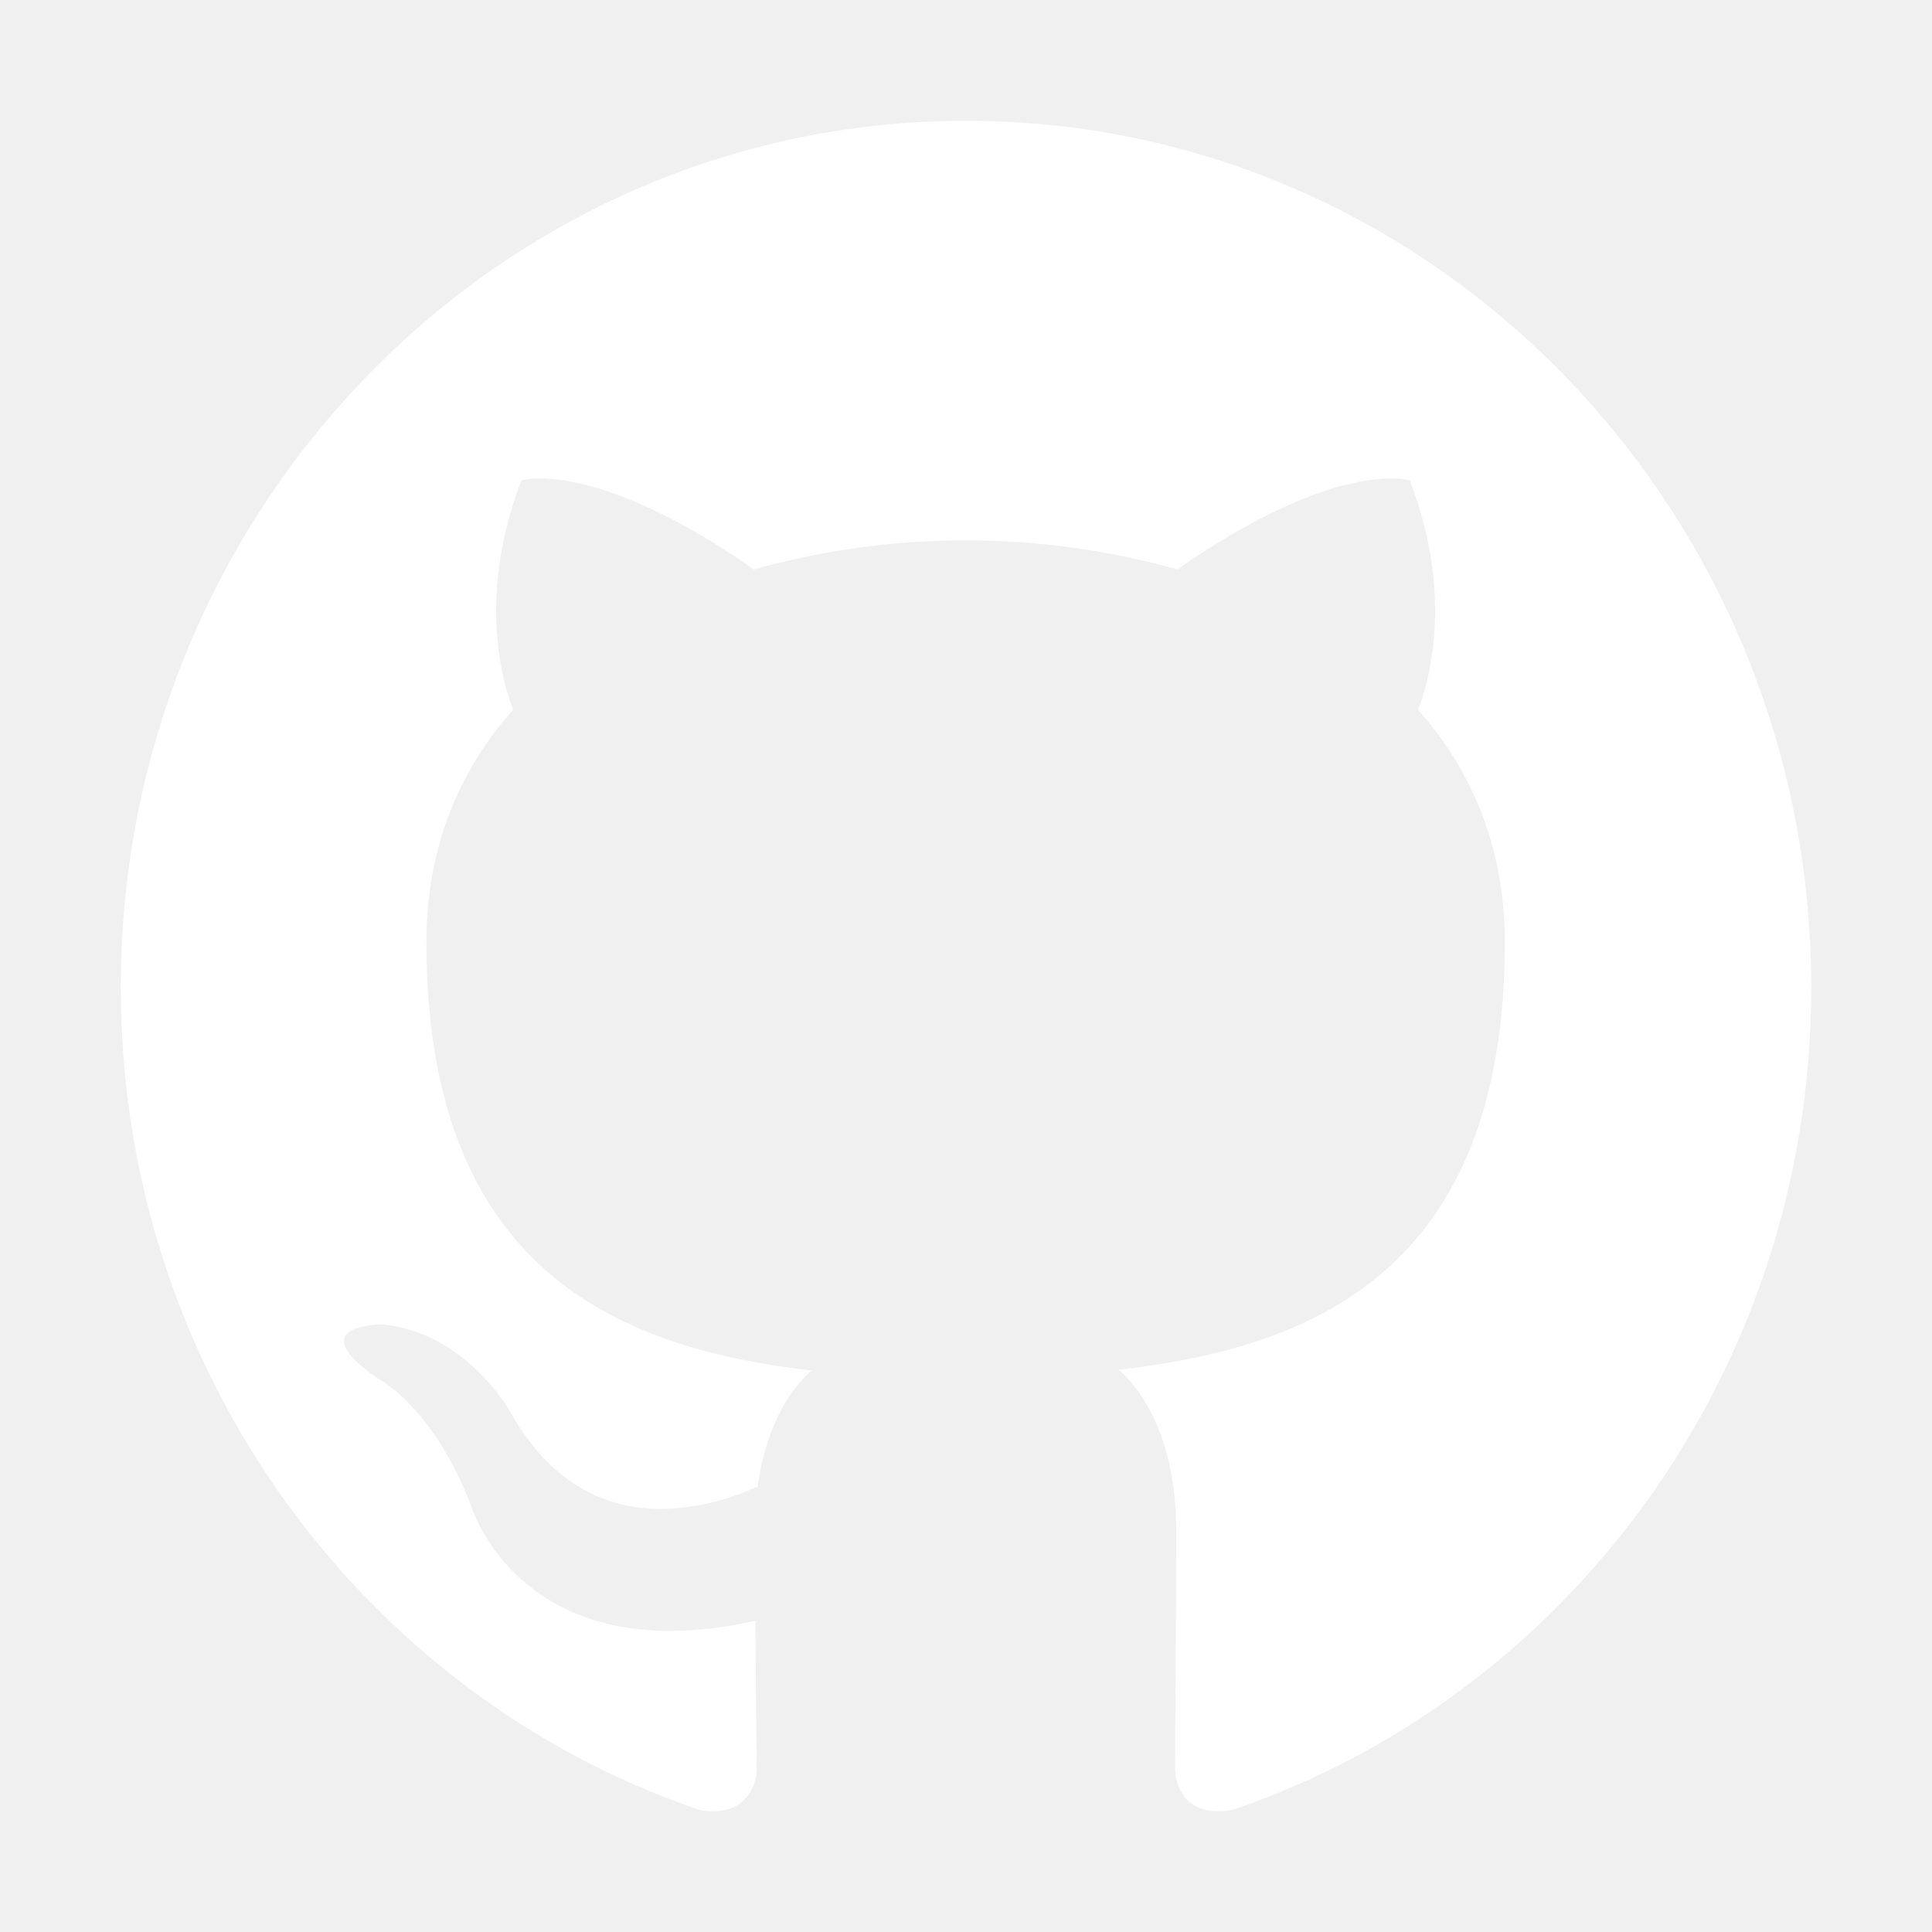
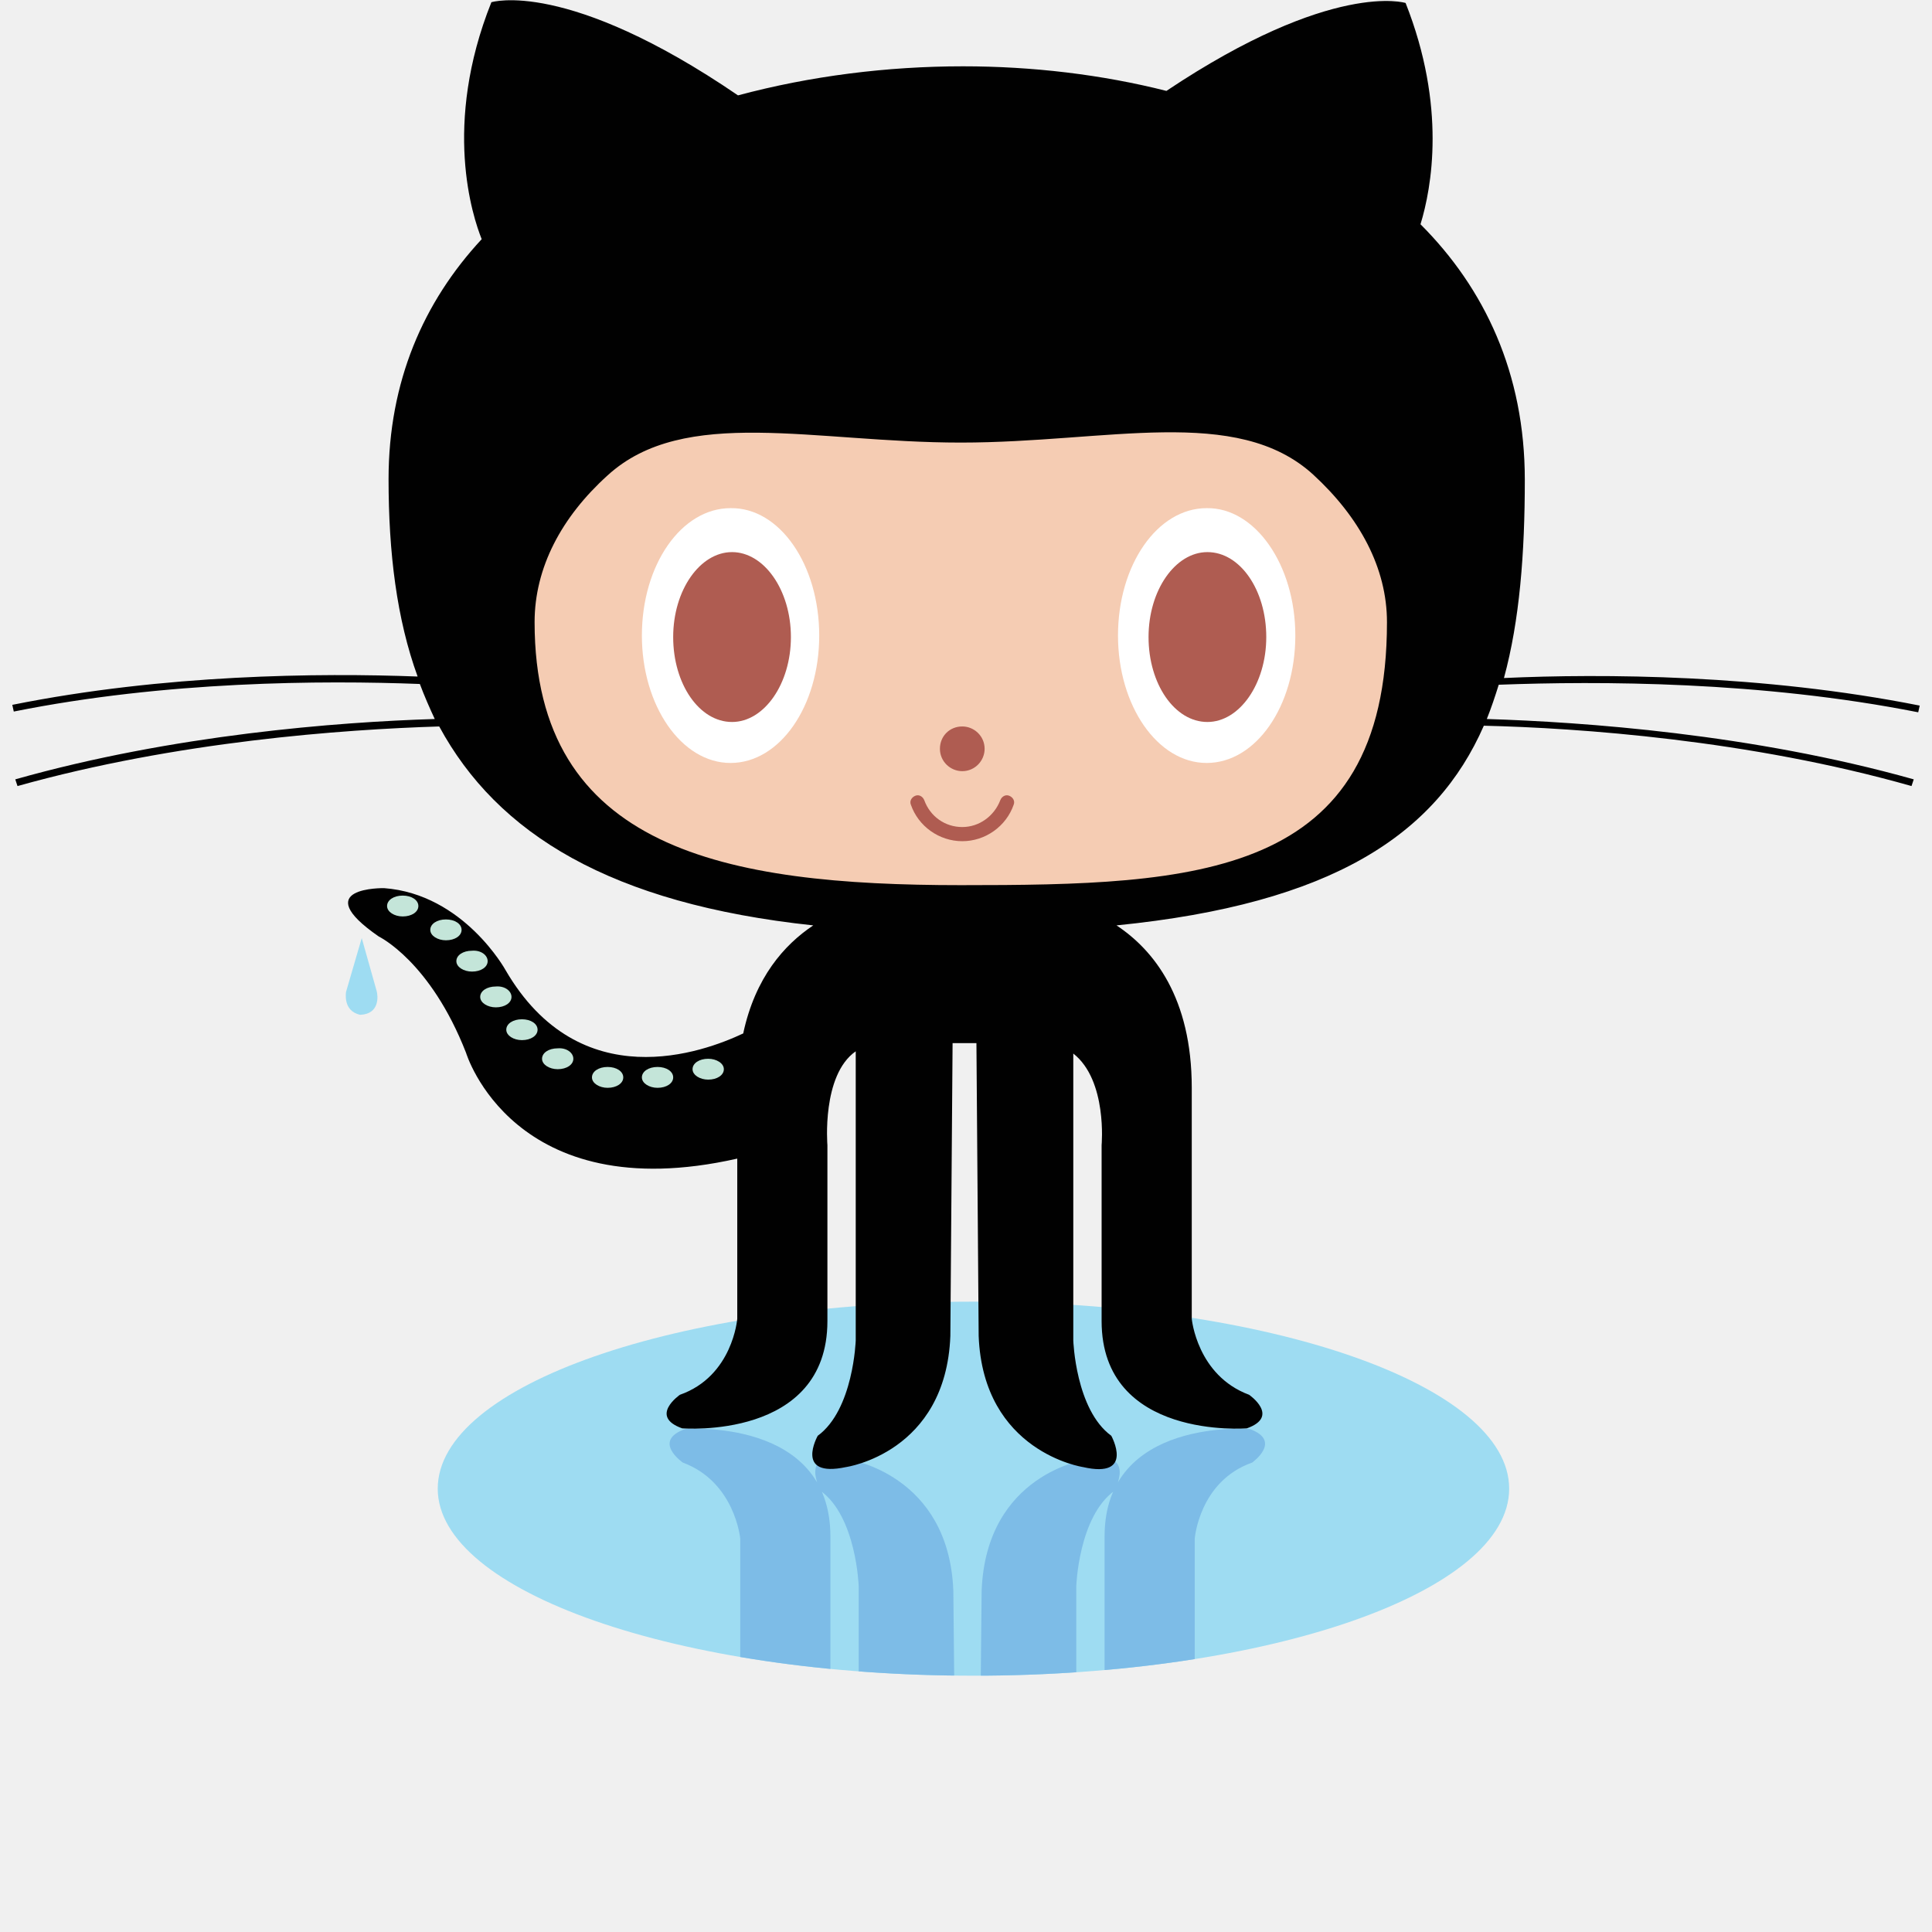
- <svg xmlns="http://www.w3.org/2000/svg" class="ionicon" viewBox="0 0 512 512" fill="#fff">
-   <path d="M256 32C132.3 32 32 134.9 32 261.7c0 101.5 64.2 187.5 153.2 217.9a17.56 17.56 0 003.8.4c8.3 0 11.5-6.1 11.5-11.4 0-5.5-.2-19.9-.3-39.1a102.4 102.4 0 01-22.6 2.7c-43.1 0-52.9-33.5-52.9-33.5-10.2-26.5-24.9-33.6-24.9-33.6-19.5-13.7-.1-14.1 1.4-14.1h.1c22.5 2 34.3 23.8 34.3 23.8 11.2 19.6 26.2 25.1 39.6 25.1a63 63 0 0025.6-6c2-14.8 7.8-24.9 14.2-30.7-49.7-5.8-102-25.5-102-113.5 0-25.1 8.7-45.6 23-61.6-2.3-5.8-10-29.2 2.2-60.8a18.64 18.64 0 015-.5c8.1 0 26.4 3.1 56.6 24.1a208.21 208.21 0 01112.2 0c30.2-21 48.5-24.1 56.6-24.1a18.64 18.64 0 015 .5c12.2 31.6 4.5 55 2.2 60.8 14.3 16.1 23 36.6 23 61.6 0 88.2-52.4 107.6-102.3 113.3 8 7.1 15.2 21.1 15.2 42.5 0 30.7-.3 55.5-.3 63 0 5.4 3.1 11.5 11.4 11.5a19.35 19.35 0 004-.4C415.9 449.2 480 363.1 480 261.7 480 134.9 379.7 32 256 32z" />
+ <svg xmlns="http://www.w3.org/2000/svg" xmlns:xlink="http://www.w3.org/1999/xlink" width="800px" height="800px" viewBox="-1.65 0 259.3 259.3" version="1.1" preserveAspectRatio="xMidYMid">
+   <g>
+     <path fill="#9EDCF2" d="M200.9,199.8c0,13.9-32.2,25.1-71.9,25.1c-39.7,0-71.9-11.3-71.9-25.1c0-13.9,32.2-25.1,71.9-25.1C168.7,174.7,200.9,185.9,200.9,199.8L200.9,199.8z M200.9,199.8" />
+     <g>
+       <defs>
+         <path id="SVGID_1_" d="M98.1,244.8c1.6,7.5,5.5,11.9,9.4,14.5l41.1,0c5-3.4,10.1-9.8,10.1-21.8v-31c0,0,0.6-7.7,7.7-10.2c0,0,4.1-2.9-0.3-4.5c0,0-19.5-1.6-19.5,14.4v23.6c0,0,0.8,8.7-3.8,12.3v-29.2c0,0,0.3-9.3,5.1-12.8c0,0,3.2-5.7-3.8-4.2c0,0-13.4,1.9-14,17.6l-0.3,30h-3.2l-0.3-30c-0.6-15.6-14-17.6-14-17.6c-7-1.6-3.8,4.2-3.8,4.2c4.8,3.5,5.1,12.8,5.1,12.8v29.5c-4.6-3.3-3.8-12.6-3.8-12.6v-23.6c0-16-19.5-14.4-19.5-14.4c-4.5,1.6-0.3,4.5-0.3,4.5c7,2.6,7.7,10.2,7.7,10.2v21.7L98.1,244.8z" />
+       </defs>
+       <clipPath id="SVGID_2_">
+         <use xlink:href="#SVGID_1_" overflow="visible" />
+       </clipPath>
+       <path clip-path="url(#SVGID_2_)" fill="#7DBCE7" d="M200.9,199.8c0,13.9-32.2,25.1-71.9,25.1c-39.7,0-71.9-11.3-71.9-25.1c0-13.9,32.2-25.1,71.9-25.1C168.7,174.7,200.9,185.9,200.9,199.8L200.9,199.8z M200.9,199.8" />
+     </g>
+     <path fill="#9EDCF2" d="M46.9,125.9l-2.1,7.2c0,0-0.5,2.6,1.9,3.1c2.6-0.1,2.4-2.5,2.2-3.2L46.9,125.9L46.9,125.9z M46.9,125.9" />
+     <path fill="#010101" d="M255.8,95.6l0.2-0.9c-21.1-4.2-42.7-4.3-55.8-3.7c2.1-7.7,2.8-16.7,2.8-26.6c0-14.3-5.4-25.7-14-34.3c1.5-4.9,3.5-15.8-2-29.7c0,0-9.8-3.1-32.1,11.8c-8.7-2.2-18-3.3-27.3-3.3c-10.2,0-20.5,1.3-30.2,3.9C74.4-2.9,64.3,0.3,64.3,0.3c-6.6,16.5-2.5,28.8-1.3,31.8c-7.8,8.4-12.5,19.1-12.5,32.2c0,9.9,1.1,18.8,3.9,26.5c-13.2-0.5-34-0.3-54.4,3.8l0.2,0.9c20.4-4.1,41.4-4.2,54.5-3.7c0.6,1.6,1.3,3.2,2,4.7c-13,0.4-35.1,2.1-56.3,8.1l0.3,0.9c21.4-6,43.7-7.6,56.6-8c7.8,14.4,23,23.8,50.2,26.7c-3.9,2.6-7.8,7-9.4,14.5c-5.3,2.5-21.9,8.7-31.9-8.5c0,0-5.6-10.2-16.3-11c0,0-10.4-0.2-0.7,6.5c0,0,6.9,3.3,11.7,15.6c0,0,6.3,21,36.4,14.2V177c0,0-0.6,7.7-7.7,10.2c0,0-4.2,2.9,0.3,4.5c0,0,19.5,1.6,19.5-14.4v-23.6c0,0-0.8-9.4,3.8-12.6v38.8c0,0-0.3,9.3-5.1,12.8c0,0-3.2,5.7,3.8,4.2c0,0,13.4-1.9,14-17.6l0.3-39.3h3.2l0.3,39.3c0.6,15.6,14,17.6,14,17.6c7,1.6,3.8-4.2,3.8-4.2c-4.8-3.5-5.1-12.8-5.1-12.8v-38.5c4.6,3.6,3.8,12.3,3.8,12.3v23.6c0,16,19.5,14.4,19.5,14.4c4.5-1.6,0.3-4.5,0.3-4.5c-7-2.6-7.7-10.2-7.7-10.2v-31c0-12.1-5.1-18.5-10.1-21.8c29-2.9,42.9-12.2,49.3-26.8c12.7,0.3,35.6,1.9,57.4,8.1l0.3-0.9c-21.7-6.1-44.4-7.7-57.3-8.1c0.6-1.5,1.1-3,1.6-4.6C212.9,91.4,234.6,91.4,255.8,95.6L255.8,95.6z M255.8,95.6" />
+     <path fill="#F5CCB3" d="M174.6,63.7c6.2,5.7,9.9,12.5,9.9,19.8c0,34.4-25.6,35.3-57.2,35.3c-31.6,0-57.2-4.8-57.2-35.3c0-7.3,3.6-14.1,9.8-19.7c10.3-9.4,27.7-4.4,47.4-4.4C147,59.4,164.3,54.3,174.6,63.7L174.6,63.7z M174.6,63.7" />
+     <path fill="#FFFFFF" d="M108.3,85.3c0,9.5-5.3,17.1-11.9,17.1c-6.6,0-11.9-7.7-11.9-17.1c0-9.5,5.3-17.1,11.9-17.1C103,68.1,108.3,75.8,108.3,85.3L108.3,85.3z M108.3,85.3" />
+     <path fill="#AF5C51" d="M104.5,85.5c0,6.3-3.6,11.4-7.9,11.4c-4.4,0-7.9-5.1-7.9-11.4c0-6.3,3.6-11.4,7.9-11.4C100.9,74.1,104.5,79.2,104.5,85.5L104.5,85.5z M104.5,85.5" />
+     <path fill="#FFFFFF" d="M172.2,85.3c0,9.5-5.3,17.1-11.9,17.1c-6.6,0-11.9-7.7-11.9-17.1c0-9.5,5.3-17.1,11.9-17.1C166.8,68.1,172.2,75.8,172.2,85.3L172.2,85.3z M172.2,85.3" />
+     <path fill="#AF5C51" d="M168.3,85.5c0,6.3-3.6,11.4-7.9,11.4c-4.4,0-7.9-5.1-7.9-11.4c0-6.3,3.6-11.4,7.9-11.4C164.8,74.1,168.3,79.2,168.3,85.5L168.3,85.5z M168.3,85.5" />
+     <path fill="#AF5C51" d="M130.5,100.5c0,1.6-1.3,3-3,3c-1.6,0-3-1.3-3-3s1.3-3,3-3C129.1,97.5,130.5,98.8,130.5,100.5L130.5,100.5z M130.5,100.5" />
+     <path fill="#AF5C51" d="M120.6,108c-0.2-0.5,0.1-1,0.6-1.2c0.5-0.2,1,0.1,1.2,0.6c0.8,2.2,2.8,3.6,5.1,3.6c2.3,0,4.3-1.5,5.1-3.6c0.2-0.5,0.7-0.8,1.2-0.6c0.5,0.2,0.8,0.7,0.6,1.2c-1,2.9-3.8,4.9-6.9,4.9C124.4,112.9,121.6,110.9,120.6,108L120.6,108z M120.6,108" />
+     <path fill="#C4E5D9" d="M54.5,121.6c0,0.8-0.9,1.4-2.1,1.4c-1.1,0-2.1-0.6-2.1-1.4c0-0.8,0.9-1.4,2.1-1.4C53.6,120.2,54.5,120.8,54.5,121.6L54.5,121.6z M54.5,121.6" />
+     <path fill="#C4E5D9" d="M60.3,124.8c0,0.8-0.9,1.4-2.1,1.4c-1.1,0-2.1-0.6-2.1-1.4c0-0.8,0.9-1.4,2.1-1.4C59.4,123.4,60.3,124,60.3,124.8L60.3,124.8z M60.3,124.8" />
+     <path fill="#C4E5D9" d="M63.8,129c0,0.8-0.9,1.4-2.1,1.4c-1.1,0-2.1-0.6-2.1-1.4c0-0.8,0.9-1.4,2.1-1.4C62.9,127.5,63.8,128.2,63.8,129L63.8,129z M63.8,129" />
+     <path fill="#C4E5D9" d="M67,133.8c0,0.8-0.9,1.4-2.1,1.4c-1.1,0-2.1-0.6-2.1-1.4c0-0.8,0.9-1.4,2.1-1.4C66.1,132.3,67,133,67,133.8L67,133.8z M67,133.8" />
+     <path fill="#C4E5D9" d="M70.5,138.2c0,0.8-0.9,1.4-2.1,1.4c-1.1,0-2.1-0.6-2.1-1.4c0-0.8,0.9-1.4,2.1-1.4C69.6,136.8,70.5,137.4,70.5,138.2L70.5,138.2z M70.5,138.2" />
+     <path fill="#C4E5D9" d="M75.3,142.1c0,0.8-0.9,1.4-2.1,1.4c-1.1,0-2.1-0.6-2.1-1.4c0-0.8,0.9-1.4,2.1-1.4C74.4,140.6,75.3,141.3,75.3,142.1L75.3,142.1z M75.3,142.1" />
+     <path fill="#C4E5D9" d="M82,144.6c0,0.8-0.9,1.4-2.1,1.4c-1.1,0-2.1-0.6-2.1-1.4c0-0.8,0.9-1.4,2.1-1.4C81.1,143.2,82,143.8,82,144.6L82,144.6z M82,144.6" />
+     <path fill="#C4E5D9" d="M88.7,144.6c0,0.8-0.9,1.4-2.1,1.4c-1.1,0-2.1-0.6-2.1-1.4c0-0.8,0.9-1.4,2.1-1.4C87.8,143.2,88.7,143.8,88.7,144.6L88.7,144.6z M88.7,144.6" />
+     <path fill="#C4E5D9" d="M95.5,143.5c0,0.8-0.9,1.4-2.1,1.4c-1.1,0-2.1-0.6-2.1-1.4c0-0.8,0.9-1.4,2.1-1.4C94.5,142.1,95.5,142.7,95.5,143.5L95.5,143.5z M95.5,143.5" />
+   </g>
</svg>
